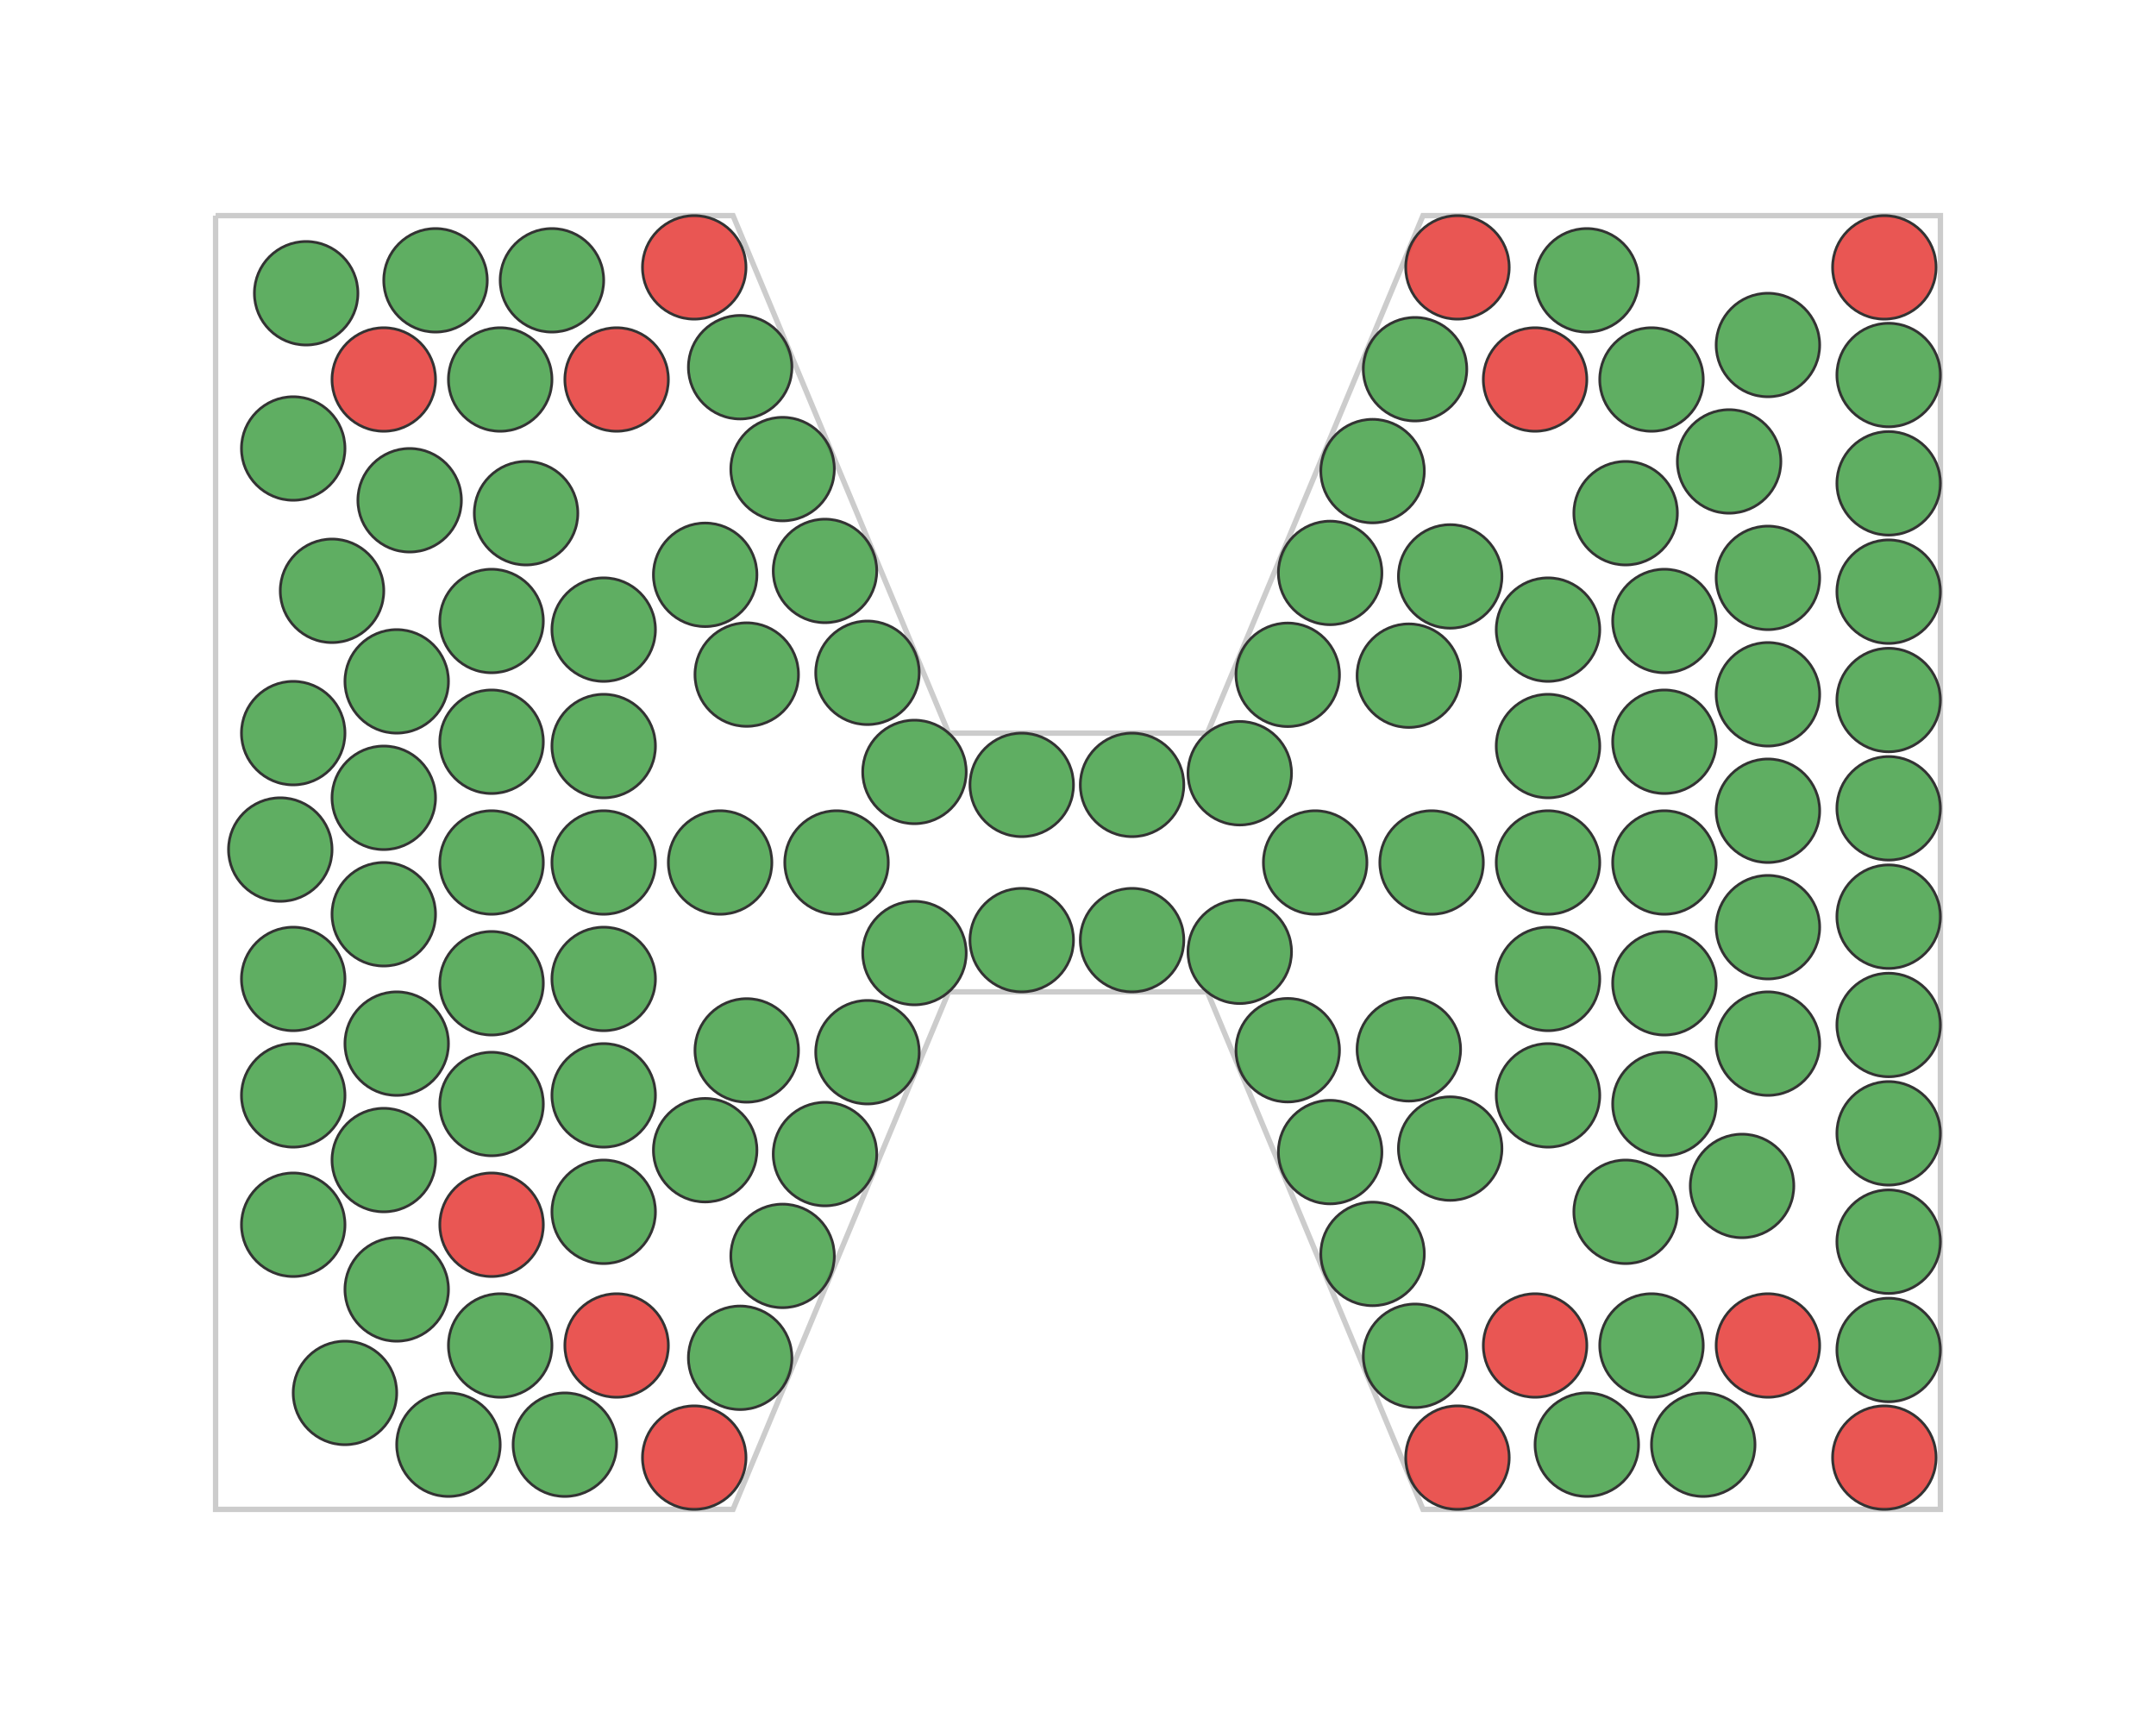
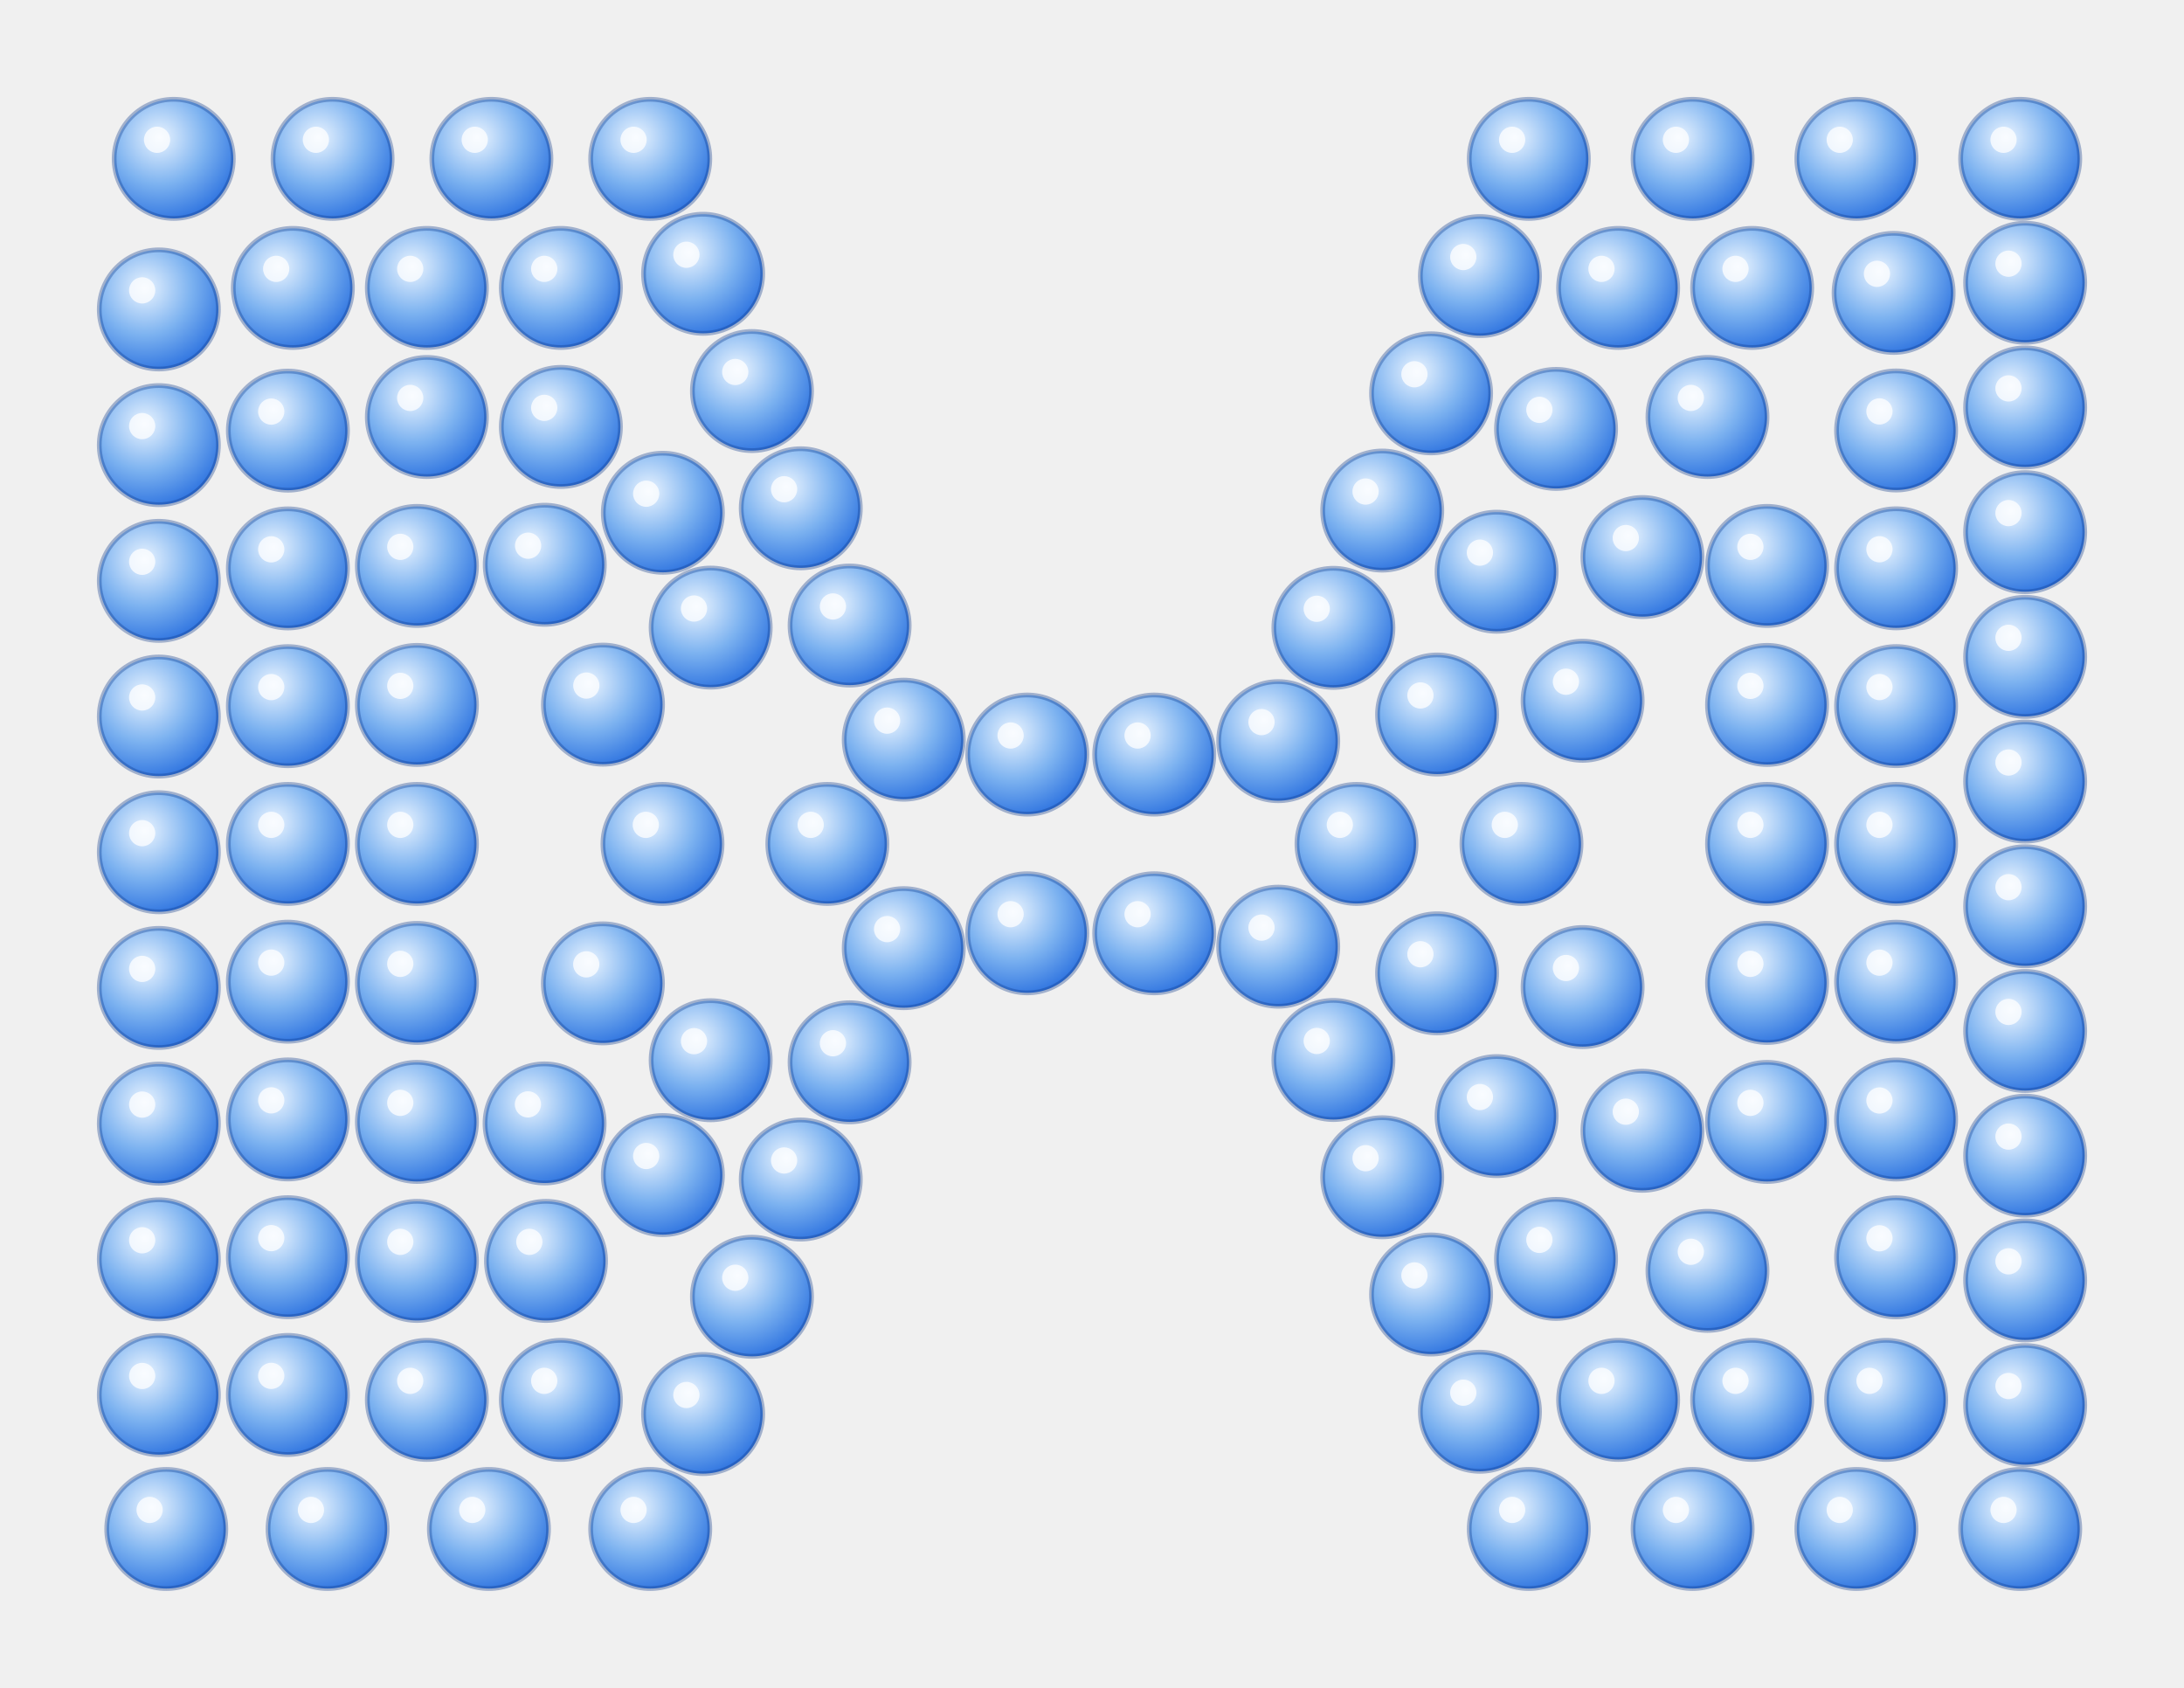
- <svg xmlns="http://www.w3.org/2000/svg" width="400" height="320" viewBox="0 0 400 320">
-   <rect width="100%" height="100%" fill="white" />
-   <polyline points="40,40 136,40 176,136 224,136 264,40 360,40 360,280 264,280 224,184 176,184 136,280 40,280 40,40 " fill="none" stroke="#cccccc" stroke-width="1" />
-   <circle cx="128.8" cy="270.4" r="9.6" fill="#E53935" fill-opacity="0.85" stroke="#333333" stroke-width="0.5" />
-   <circle cx="137.32" cy="251.88" r="9.6" fill="#43A047" fill-opacity="0.85" stroke="#333333" stroke-width="0.5" />
-   <circle cx="145.19" cy="232.98" r="9.6" fill="#43A047" fill-opacity="0.85" stroke="#333333" stroke-width="0.5" />
-   <circle cx="153.06" cy="214.09" r="9.6" fill="#43A047" fill-opacity="0.85" stroke="#333333" stroke-width="0.5" />
-   <circle cx="160.94" cy="195.19" r="9.6" fill="#43A047" fill-opacity="0.85" stroke="#333333" stroke-width="0.5" />
-   <circle cx="169.66" cy="176.8" r="9.6" fill="#43A047" fill-opacity="0.85" stroke="#333333" stroke-width="0.5" />
-   <circle cx="189.56" cy="174.4" r="9.6" fill="#43A047" fill-opacity="0.85" stroke="#333333" stroke-width="0.5" />
-   <circle cx="210.03" cy="174.4" r="9.6" fill="#43A047" fill-opacity="0.85" stroke="#333333" stroke-width="0.5" />
-   <circle cx="230.01" cy="176.56" r="9.6" fill="#43A047" fill-opacity="0.85" stroke="#333333" stroke-width="0.5" />
-   <circle cx="238.91" cy="194.82" r="9.6" fill="#43A047" fill-opacity="0.85" stroke="#333333" stroke-width="0.5" />
-   <circle cx="246.78" cy="213.72" r="9.6" fill="#43A047" fill-opacity="0.85" stroke="#333333" stroke-width="0.5" />
-   <circle cx="254.65" cy="232.61" r="9.6" fill="#43A047" fill-opacity="0.85" stroke="#333333" stroke-width="0.5" />
-   <circle cx="262.53" cy="251.51" r="9.6" fill="#43A047" fill-opacity="0.85" stroke="#333333" stroke-width="0.5" />
-   <circle cx="270.4" cy="270.4" r="9.6" fill="#E53935" fill-opacity="0.85" stroke="#333333" stroke-width="0.5" />
-   <circle cx="349.6" cy="270.4" r="9.6" fill="#E53935" fill-opacity="0.85" stroke="#333333" stroke-width="0.5" />
-   <circle cx="350.4" cy="250.43" r="9.6" fill="#43A047" fill-opacity="0.85" stroke="#333333" stroke-width="0.5" />
-   <circle cx="350.4" cy="230.34" r="9.6" fill="#43A047" fill-opacity="0.85" stroke="#333333" stroke-width="0.5" />
-   <circle cx="350.4" cy="210.24" r="9.6" fill="#43A047" fill-opacity="0.85" stroke="#333333" stroke-width="0.5" />
-   <circle cx="350.4" cy="190.14" r="9.6" fill="#43A047" fill-opacity="0.85" stroke="#333333" stroke-width="0.5" />
-   <circle cx="350.4" cy="170.05" r="9.6" fill="#43A047" fill-opacity="0.85" stroke="#333333" stroke-width="0.5" />
-   <circle cx="350.4" cy="149.95" r="9.6" fill="#43A047" fill-opacity="0.85" stroke="#333333" stroke-width="0.5" />
-   <circle cx="350.4" cy="129.86" r="9.6" fill="#43A047" fill-opacity="0.85" stroke="#333333" stroke-width="0.5" />
-   <circle cx="350.4" cy="109.76" r="9.6" fill="#43A047" fill-opacity="0.85" stroke="#333333" stroke-width="0.5" />
-   <circle cx="350.4" cy="89.66" r="9.6" fill="#43A047" fill-opacity="0.85" stroke="#333333" stroke-width="0.5" />
-   <circle cx="350.4" cy="69.57" r="9.6" fill="#43A047" fill-opacity="0.85" stroke="#333333" stroke-width="0.5" />
-   <circle cx="349.6" cy="49.6" r="9.6" fill="#E53935" fill-opacity="0.85" stroke="#333333" stroke-width="0.5" />
-   <circle cx="270.4" cy="49.6" r="9.6" fill="#E53935" fill-opacity="0.85" stroke="#333333" stroke-width="0.5" />
-   <circle cx="262.53" cy="68.49" r="9.6" fill="#43A047" fill-opacity="0.85" stroke="#333333" stroke-width="0.5" />
-   <circle cx="254.65" cy="87.39" r="9.6" fill="#43A047" fill-opacity="0.85" stroke="#333333" stroke-width="0.5" />
-   <circle cx="246.78" cy="106.28" r="9.6" fill="#43A047" fill-opacity="0.85" stroke="#333333" stroke-width="0.5" />
-   <circle cx="238.91" cy="125.18" r="9.6" fill="#43A047" fill-opacity="0.85" stroke="#333333" stroke-width="0.5" />
-   <circle cx="230.01" cy="143.44" r="9.6" fill="#43A047" fill-opacity="0.85" stroke="#333333" stroke-width="0.5" />
-   <circle cx="210.03" cy="145.6" r="9.6" fill="#43A047" fill-opacity="0.85" stroke="#333333" stroke-width="0.5" />
-   <circle cx="189.56" cy="145.6" r="9.6" fill="#43A047" fill-opacity="0.85" stroke="#333333" stroke-width="0.5" />
-   <circle cx="169.66" cy="143.2" r="9.6" fill="#43A047" fill-opacity="0.85" stroke="#333333" stroke-width="0.5" />
-   <circle cx="160.94" cy="124.81" r="9.6" fill="#43A047" fill-opacity="0.85" stroke="#333333" stroke-width="0.5" />
-   <circle cx="153.06" cy="105.91" r="9.6" fill="#43A047" fill-opacity="0.85" stroke="#333333" stroke-width="0.5" />
-   <circle cx="145.19" cy="87.02" r="9.6" fill="#43A047" fill-opacity="0.85" stroke="#333333" stroke-width="0.5" />
-   <circle cx="137.32" cy="68.12" r="9.6" fill="#43A047" fill-opacity="0.85" stroke="#333333" stroke-width="0.5" />
-   <circle cx="128.8" cy="49.6" r="9.6" fill="#E53935" fill-opacity="0.85" stroke="#333333" stroke-width="0.5" />
-   <circle cx="71.2" cy="70.4" r="9.6" fill="#E53935" fill-opacity="0.85" stroke="#333333" stroke-width="0.5" />
-   <circle cx="92.8" cy="249.6" r="9.6" fill="#43A047" fill-opacity="0.85" stroke="#333333" stroke-width="0.5" />
-   <circle cx="114.4" cy="249.6" r="9.6" fill="#E53935" fill-opacity="0.85" stroke="#333333" stroke-width="0.5" />
-   <circle cx="130.83" cy="213.37" r="9.6" fill="#43A047" fill-opacity="0.85" stroke="#333333" stroke-width="0.5" />
-   <circle cx="138.54" cy="194.86" r="9.6" fill="#43A047" fill-opacity="0.85" stroke="#333333" stroke-width="0.5" />
-   <circle cx="138.54" cy="125.14" r="9.6" fill="#43A047" fill-opacity="0.85" stroke="#333333" stroke-width="0.5" />
-   <circle cx="130.83" cy="106.63" r="9.6" fill="#43A047" fill-opacity="0.85" stroke="#333333" stroke-width="0.5" />
-   <circle cx="114.4" cy="70.4" r="9.6" fill="#E53935" fill-opacity="0.85" stroke="#333333" stroke-width="0.5" />
-   <circle cx="92.8" cy="70.4" r="9.6" fill="#43A047" fill-opacity="0.85" stroke="#333333" stroke-width="0.5" />
-   <circle cx="284.8" cy="70.4" r="9.6" fill="#E53935" fill-opacity="0.85" stroke="#333333" stroke-width="0.5" />
-   <circle cx="269.05" cy="106.93" r="9.6" fill="#43A047" fill-opacity="0.85" stroke="#333333" stroke-width="0.5" />
-   <circle cx="261.38" cy="125.34" r="9.6" fill="#43A047" fill-opacity="0.85" stroke="#333333" stroke-width="0.5" />
-   <circle cx="261.38" cy="194.66" r="9.6" fill="#43A047" fill-opacity="0.85" stroke="#333333" stroke-width="0.5" />
-   <circle cx="269.05" cy="213.07" r="9.6" fill="#43A047" fill-opacity="0.85" stroke="#333333" stroke-width="0.5" />
-   <circle cx="284.8" cy="249.6" r="9.6" fill="#E53935" fill-opacity="0.85" stroke="#333333" stroke-width="0.5" />
-   <circle cx="306.4" cy="249.6" r="9.6" fill="#43A047" fill-opacity="0.85" stroke="#333333" stroke-width="0.5" />
-   <circle cx="328" cy="249.6" r="9.6" fill="#E53935" fill-opacity="0.85" stroke="#333333" stroke-width="0.5" />
-   <circle cx="306.4" cy="70.4" r="9.6" fill="#43A047" fill-opacity="0.85" stroke="#333333" stroke-width="0.5" />
-   <circle cx="91.2" cy="115.2" r="9.6" fill="#43A047" fill-opacity="0.85" stroke="#333333" stroke-width="0.5" />
-   <circle cx="91.2" cy="137.6" r="9.6" fill="#43A047" fill-opacity="0.85" stroke="#333333" stroke-width="0.5" />
-   <circle cx="91.2" cy="160" r="9.6" fill="#43A047" fill-opacity="0.85" stroke="#333333" stroke-width="0.5" />
-   <circle cx="91.2" cy="182.4" r="9.6" fill="#43A047" fill-opacity="0.85" stroke="#333333" stroke-width="0.5" />
-   <circle cx="91.2" cy="204.8" r="9.6" fill="#43A047" fill-opacity="0.85" stroke="#333333" stroke-width="0.5" />
-   <circle cx="91.2" cy="227.2" r="9.6" fill="#E53935" fill-opacity="0.85" stroke="#333333" stroke-width="0.5" />
-   <circle cx="308.8" cy="204.8" r="9.6" fill="#43A047" fill-opacity="0.85" stroke="#333333" stroke-width="0.5" />
-   <circle cx="308.8" cy="182.4" r="9.6" fill="#43A047" fill-opacity="0.85" stroke="#333333" stroke-width="0.5" />
-   <circle cx="308.8" cy="160" r="9.6" fill="#43A047" fill-opacity="0.85" stroke="#333333" stroke-width="0.5" />
-   <circle cx="308.8" cy="137.6" r="9.6" fill="#43A047" fill-opacity="0.85" stroke="#333333" stroke-width="0.5" />
-   <circle cx="308.8" cy="115.2" r="9.6" fill="#43A047" fill-opacity="0.85" stroke="#333333" stroke-width="0.5" />
-   <circle cx="112" cy="160" r="9.6" fill="#43A047" fill-opacity="0.85" stroke="#333333" stroke-width="0.5" />
-   <circle cx="287.2" cy="160" r="9.6" fill="#43A047" fill-opacity="0.85" stroke="#333333" stroke-width="0.5" />
-   <circle cx="112" cy="138.4" r="9.6" fill="#43A047" fill-opacity="0.85" stroke="#333333" stroke-width="0.5" />
-   <circle cx="112" cy="181.6" r="9.6" fill="#43A047" fill-opacity="0.85" stroke="#333333" stroke-width="0.5" />
-   <circle cx="287.2" cy="181.6" r="9.6" fill="#43A047" fill-opacity="0.85" stroke="#333333" stroke-width="0.5" />
-   <circle cx="287.2" cy="138.4" r="9.6" fill="#43A047" fill-opacity="0.85" stroke="#333333" stroke-width="0.5" />
-   <circle cx="97.6" cy="95.2" r="9.6" fill="#43A047" fill-opacity="0.85" stroke="#333333" stroke-width="0.5" />
-   <circle cx="301.6" cy="95.2" r="9.6" fill="#43A047" fill-opacity="0.85" stroke="#333333" stroke-width="0.5" />
-   <circle cx="301.6" cy="224.8" r="9.6" fill="#43A047" fill-opacity="0.85" stroke="#333333" stroke-width="0.5" />
-   <circle cx="112" cy="116.8" r="9.6" fill="#43A047" fill-opacity="0.85" stroke="#333333" stroke-width="0.5" />
-   <circle cx="112" cy="203.2" r="9.6" fill="#43A047" fill-opacity="0.85" stroke="#333333" stroke-width="0.5" />
-   <circle cx="287.2" cy="116.8" r="9.6" fill="#43A047" fill-opacity="0.85" stroke="#333333" stroke-width="0.5" />
-   <circle cx="287.2" cy="203.2" r="9.6" fill="#43A047" fill-opacity="0.85" stroke="#333333" stroke-width="0.5" />
-   <circle cx="133.6" cy="160" r="9.6" fill="#43A047" fill-opacity="0.85" stroke="#333333" stroke-width="0.5" />
-   <circle cx="265.6" cy="160" r="9.6" fill="#43A047" fill-opacity="0.85" stroke="#333333" stroke-width="0.5" />
-   <circle cx="112" cy="224.8" r="9.6" fill="#43A047" fill-opacity="0.85" stroke="#333333" stroke-width="0.5" />
-   <circle cx="320.8" cy="85.6" r="9.6" fill="#43A047" fill-opacity="0.85" stroke="#333333" stroke-width="0.5" />
-   <circle cx="323.2" cy="220" r="9.6" fill="#43A047" fill-opacity="0.85" stroke="#333333" stroke-width="0.5" />
-   <circle cx="76" cy="92.8" r="9.6" fill="#43A047" fill-opacity="0.85" stroke="#333333" stroke-width="0.5" />
-   <circle cx="73.6" cy="126.4" r="9.6" fill="#43A047" fill-opacity="0.85" stroke="#333333" stroke-width="0.5" />
-   <circle cx="73.6" cy="193.6" r="9.6" fill="#43A047" fill-opacity="0.85" stroke="#333333" stroke-width="0.5" />
-   <circle cx="73.6" cy="239.2" r="9.6" fill="#43A047" fill-opacity="0.85" stroke="#333333" stroke-width="0.5" />
-   <circle cx="328" cy="107.2" r="9.6" fill="#43A047" fill-opacity="0.85" stroke="#333333" stroke-width="0.5" />
-   <circle cx="328" cy="128.8" r="9.6" fill="#43A047" fill-opacity="0.85" stroke="#333333" stroke-width="0.5" />
-   <circle cx="328" cy="150.4" r="9.6" fill="#43A047" fill-opacity="0.85" stroke="#333333" stroke-width="0.5" />
-   <circle cx="328" cy="172" r="9.6" fill="#43A047" fill-opacity="0.85" stroke="#333333" stroke-width="0.5" />
-   <circle cx="328" cy="193.6" r="9.6" fill="#43A047" fill-opacity="0.85" stroke="#333333" stroke-width="0.5" />
-   <circle cx="155.2" cy="160" r="9.6" fill="#43A047" fill-opacity="0.85" stroke="#333333" stroke-width="0.5" />
-   <circle cx="244" cy="160" r="9.6" fill="#43A047" fill-opacity="0.85" stroke="#333333" stroke-width="0.5" />
-   <circle cx="71.2" cy="148" r="9.6" fill="#43A047" fill-opacity="0.85" stroke="#333333" stroke-width="0.5" />
-   <circle cx="71.2" cy="169.6" r="9.6" fill="#43A047" fill-opacity="0.85" stroke="#333333" stroke-width="0.5" />
-   <circle cx="71.2" cy="215.2" r="9.6" fill="#43A047" fill-opacity="0.85" stroke="#333333" stroke-width="0.5" />
-   <circle cx="328" cy="64" r="9.6" fill="#43A047" fill-opacity="0.85" stroke="#333333" stroke-width="0.5" />
-   <circle cx="64" cy="258.4" r="9.6" fill="#43A047" fill-opacity="0.85" stroke="#333333" stroke-width="0.5" />
-   <circle cx="61.6" cy="109.6" r="9.6" fill="#43A047" fill-opacity="0.85" stroke="#333333" stroke-width="0.5" />
-   <circle cx="56.8" cy="54.4" r="9.6" fill="#43A047" fill-opacity="0.85" stroke="#333333" stroke-width="0.5" />
-   <circle cx="54.4" cy="83.2" r="9.6" fill="#43A047" fill-opacity="0.85" stroke="#333333" stroke-width="0.5" />
-   <circle cx="54.4" cy="136" r="9.6" fill="#43A047" fill-opacity="0.85" stroke="#333333" stroke-width="0.5" />
-   <circle cx="54.4" cy="181.6" r="9.6" fill="#43A047" fill-opacity="0.85" stroke="#333333" stroke-width="0.5" />
-   <circle cx="54.4" cy="203.2" r="9.6" fill="#43A047" fill-opacity="0.85" stroke="#333333" stroke-width="0.5" />
-   <circle cx="54.4" cy="227.2" r="9.6" fill="#43A047" fill-opacity="0.85" stroke="#333333" stroke-width="0.5" />
-   <circle cx="83.2" cy="268" r="9.6" fill="#43A047" fill-opacity="0.85" stroke="#333333" stroke-width="0.5" />
-   <circle cx="104.8" cy="268" r="9.6" fill="#43A047" fill-opacity="0.85" stroke="#333333" stroke-width="0.5" />
-   <circle cx="294.4" cy="268" r="9.6" fill="#43A047" fill-opacity="0.85" stroke="#333333" stroke-width="0.5" />
-   <circle cx="316" cy="268" r="9.6" fill="#43A047" fill-opacity="0.85" stroke="#333333" stroke-width="0.5" />
-   <circle cx="80.8" cy="52" r="9.6" fill="#43A047" fill-opacity="0.85" stroke="#333333" stroke-width="0.5" />
-   <circle cx="102.4" cy="52" r="9.6" fill="#43A047" fill-opacity="0.85" stroke="#333333" stroke-width="0.5" />
-   <circle cx="294.4" cy="52" r="9.6" fill="#43A047" fill-opacity="0.85" stroke="#333333" stroke-width="0.5" />
-   <circle cx="52" cy="157.6" r="9.6" fill="#43A047" fill-opacity="0.85" stroke="#333333" stroke-width="0.5" />
+ <svg xmlns="http://www.w3.org/2000/svg" width="528" height="408" viewBox="0 0 528 408">
+   <defs>
+     <radialGradient id="stone" cx="38%" cy="32%" r="72%">
+       <stop offset="0" stop-color="#EAF4FF" />
+       <stop offset="0.55" stop-color="#7CB2F0" />
+       <stop offset="1" stop-color="#2F74E0" />
+     </radialGradient>
+   </defs>
+   <circle cx="42" cy="38.4" r="14.4" fill="url(#stone)" stroke="#0F3A8A" stroke-opacity="0.35" stroke-width="1.15" />
+   <circle cx="37.97" cy="33.79" r="3.17" fill="#FFFFFF" fill-opacity="0.75" />
+   <circle cx="38.4" cy="74.8" r="14.4" fill="url(#stone)" stroke="#0F3A8A" stroke-opacity="0.35" stroke-width="1.15" />
+   <circle cx="34.37" cy="70.19" r="3.17" fill="#FFFFFF" fill-opacity="0.75" />
+   <circle cx="38.4" cy="107.6" r="14.4" fill="url(#stone)" stroke="#0F3A8A" stroke-opacity="0.35" stroke-width="1.15" />
+   <circle cx="34.37" cy="103" r="3.17" fill="#FFFFFF" fill-opacity="0.75" />
+   <circle cx="38.4" cy="140.41" r="14.4" fill="url(#stone)" stroke="#0F3A8A" stroke-opacity="0.35" stroke-width="1.15" />
+   <circle cx="34.37" cy="135.8" r="3.17" fill="#FFFFFF" fill-opacity="0.75" />
+   <circle cx="38.4" cy="173.21" r="14.4" fill="url(#stone)" stroke="#0F3A8A" stroke-opacity="0.35" stroke-width="1.15" />
+   <circle cx="34.37" cy="168.6" r="3.17" fill="#FFFFFF" fill-opacity="0.75" />
+   <circle cx="38.4" cy="206.01" r="14.4" fill="url(#stone)" stroke="#0F3A8A" stroke-opacity="0.35" stroke-width="1.15" />
+   <circle cx="34.37" cy="201.4" r="3.17" fill="#FFFFFF" fill-opacity="0.75" />
+   <circle cx="38.4" cy="238.81" r="14.4" fill="url(#stone)" stroke="#0F3A8A" stroke-opacity="0.35" stroke-width="1.15" />
+   <circle cx="34.37" cy="234.21" r="3.17" fill="#FFFFFF" fill-opacity="0.75" />
+   <circle cx="38.4" cy="271.62" r="14.4" fill="url(#stone)" stroke="#0F3A8A" stroke-opacity="0.35" stroke-width="1.15" />
+   <circle cx="34.37" cy="267.01" r="3.17" fill="#FFFFFF" fill-opacity="0.75" />
+   <circle cx="38.4" cy="304.42" r="14.4" fill="url(#stone)" stroke="#0F3A8A" stroke-opacity="0.35" stroke-width="1.15" />
+   <circle cx="34.37" cy="299.81" r="3.17" fill="#FFFFFF" fill-opacity="0.75" />
+   <circle cx="38.4" cy="337.22" r="14.4" fill="url(#stone)" stroke="#0F3A8A" stroke-opacity="0.35" stroke-width="1.15" />
+   <circle cx="34.37" cy="332.61" r="3.17" fill="#FFFFFF" fill-opacity="0.75" />
+   <circle cx="40.2" cy="369.6" r="14.4" fill="url(#stone)" stroke="#0F3A8A" stroke-opacity="0.35" stroke-width="1.15" />
+   <circle cx="36.17" cy="364.99" r="3.17" fill="#FFFFFF" fill-opacity="0.75" />
+   <circle cx="79.2" cy="369.6" r="14.4" fill="url(#stone)" stroke="#0F3A8A" stroke-opacity="0.35" stroke-width="1.15" />
+   <circle cx="75.17" cy="364.99" r="3.17" fill="#FFFFFF" fill-opacity="0.75" />
+   <circle cx="118.2" cy="369.6" r="14.4" fill="url(#stone)" stroke="#0F3A8A" stroke-opacity="0.35" stroke-width="1.15" />
+   <circle cx="114.17" cy="364.99" r="3.17" fill="#FFFFFF" fill-opacity="0.75" />
+   <circle cx="157.2" cy="369.6" r="14.4" fill="url(#stone)" stroke="#0F3A8A" stroke-opacity="0.35" stroke-width="1.15" />
+   <circle cx="153.17" cy="364.99" r="3.17" fill="#FFFFFF" fill-opacity="0.75" />
+   <circle cx="169.98" cy="341.82" r="14.4" fill="url(#stone)" stroke="#0F3A8A" stroke-opacity="0.35" stroke-width="1.15" />
+   <circle cx="165.94" cy="337.21" r="3.17" fill="#FFFFFF" fill-opacity="0.75" />
+   <circle cx="181.79" cy="313.47" r="14.4" fill="url(#stone)" stroke="#0F3A8A" stroke-opacity="0.35" stroke-width="1.15" />
+   <circle cx="177.75" cy="308.87" r="3.17" fill="#FFFFFF" fill-opacity="0.75" />
+   <circle cx="193.59" cy="285.13" r="14.4" fill="url(#stone)" stroke="#0F3A8A" stroke-opacity="0.35" stroke-width="1.15" />
+   <circle cx="189.56" cy="280.52" r="3.17" fill="#FFFFFF" fill-opacity="0.75" />
+   <circle cx="205.4" cy="256.79" r="14.4" fill="url(#stone)" stroke="#0F3A8A" stroke-opacity="0.35" stroke-width="1.15" />
+   <circle cx="201.37" cy="252.18" r="3.17" fill="#FFFFFF" fill-opacity="0.75" />
+   <circle cx="218.49" cy="229.2" r="14.4" fill="url(#stone)" stroke="#0F3A8A" stroke-opacity="0.35" stroke-width="1.15" />
+   <circle cx="214.46" cy="224.59" r="3.17" fill="#FFFFFF" fill-opacity="0.75" />
+   <circle cx="248.35" cy="225.6" r="14.4" fill="url(#stone)" stroke="#0F3A8A" stroke-opacity="0.35" stroke-width="1.15" />
+   <circle cx="244.32" cy="220.99" r="3.17" fill="#FFFFFF" fill-opacity="0.75" />
+   <circle cx="279.05" cy="225.6" r="14.4" fill="url(#stone)" stroke="#0F3A8A" stroke-opacity="0.35" stroke-width="1.15" />
+   <circle cx="275.02" cy="220.99" r="3.17" fill="#FFFFFF" fill-opacity="0.75" />
+   <circle cx="309.02" cy="228.84" r="14.4" fill="url(#stone)" stroke="#0F3A8A" stroke-opacity="0.35" stroke-width="1.15" />
+   <circle cx="304.98" cy="224.23" r="3.17" fill="#FFFFFF" fill-opacity="0.75" />
+   <circle cx="322.36" cy="256.23" r="14.4" fill="url(#stone)" stroke="#0F3A8A" stroke-opacity="0.35" stroke-width="1.15" />
+   <circle cx="318.33" cy="251.63" r="3.17" fill="#FFFFFF" fill-opacity="0.75" />
+   <circle cx="334.17" cy="284.58" r="14.4" fill="url(#stone)" stroke="#0F3A8A" stroke-opacity="0.35" stroke-width="1.15" />
+   <circle cx="330.14" cy="279.97" r="3.17" fill="#FFFFFF" fill-opacity="0.75" />
+   <circle cx="345.98" cy="312.92" r="14.4" fill="url(#stone)" stroke="#0F3A8A" stroke-opacity="0.35" stroke-width="1.15" />
+   <circle cx="341.95" cy="308.31" r="3.17" fill="#FFFFFF" fill-opacity="0.75" />
+   <circle cx="357.79" cy="341.26" r="14.4" fill="url(#stone)" stroke="#0F3A8A" stroke-opacity="0.35" stroke-width="1.15" />
+   <circle cx="353.76" cy="336.65" r="3.17" fill="#FFFFFF" fill-opacity="0.75" />
+   <circle cx="369.6" cy="369.6" r="14.4" fill="url(#stone)" stroke="#0F3A8A" stroke-opacity="0.35" stroke-width="1.15" />
+   <circle cx="365.57" cy="364.99" r="3.17" fill="#FFFFFF" fill-opacity="0.75" />
+   <circle cx="409.2" cy="369.6" r="14.4" fill="url(#stone)" stroke="#0F3A8A" stroke-opacity="0.35" stroke-width="1.15" />
+   <circle cx="405.17" cy="364.99" r="3.17" fill="#FFFFFF" fill-opacity="0.75" />
+   <circle cx="448.8" cy="369.6" r="14.4" fill="url(#stone)" stroke="#0F3A8A" stroke-opacity="0.35" stroke-width="1.15" />
+   <circle cx="444.77" cy="364.99" r="3.17" fill="#FFFFFF" fill-opacity="0.75" />
+   <circle cx="488.4" cy="369.6" r="14.4" fill="url(#stone)" stroke="#0F3A8A" stroke-opacity="0.35" stroke-width="1.15" />
+   <circle cx="484.37" cy="364.99" r="3.17" fill="#FFFFFF" fill-opacity="0.75" />
+   <circle cx="489.6" cy="339.65" r="14.4" fill="url(#stone)" stroke="#0F3A8A" stroke-opacity="0.35" stroke-width="1.15" />
+   <circle cx="485.57" cy="335.04" r="3.17" fill="#FFFFFF" fill-opacity="0.75" />
+   <circle cx="489.6" cy="309.51" r="14.4" fill="url(#stone)" stroke="#0F3A8A" stroke-opacity="0.35" stroke-width="1.15" />
+   <circle cx="485.57" cy="304.9" r="3.17" fill="#FFFFFF" fill-opacity="0.75" />
+   <circle cx="489.6" cy="279.36" r="14.4" fill="url(#stone)" stroke="#0F3A8A" stroke-opacity="0.35" stroke-width="1.15" />
+   <circle cx="485.57" cy="274.75" r="3.17" fill="#FFFFFF" fill-opacity="0.75" />
+   <circle cx="489.6" cy="249.22" r="14.4" fill="url(#stone)" stroke="#0F3A8A" stroke-opacity="0.35" stroke-width="1.15" />
+   <circle cx="485.57" cy="244.61" r="3.17" fill="#FFFFFF" fill-opacity="0.75" />
+   <circle cx="489.6" cy="219.07" r="14.4" fill="url(#stone)" stroke="#0F3A8A" stroke-opacity="0.35" stroke-width="1.15" />
+   <circle cx="485.57" cy="214.46" r="3.17" fill="#FFFFFF" fill-opacity="0.75" />
+   <circle cx="489.6" cy="188.93" r="14.4" fill="url(#stone)" stroke="#0F3A8A" stroke-opacity="0.35" stroke-width="1.15" />
+   <circle cx="485.57" cy="184.32" r="3.17" fill="#FFFFFF" fill-opacity="0.75" />
+   <circle cx="489.6" cy="158.78" r="14.4" fill="url(#stone)" stroke="#0F3A8A" stroke-opacity="0.35" stroke-width="1.15" />
+   <circle cx="485.57" cy="154.18" r="3.17" fill="#FFFFFF" fill-opacity="0.75" />
+   <circle cx="489.6" cy="128.64" r="14.4" fill="url(#stone)" stroke="#0F3A8A" stroke-opacity="0.35" stroke-width="1.15" />
+   <circle cx="485.57" cy="124.03" r="3.17" fill="#FFFFFF" fill-opacity="0.75" />
+   <circle cx="489.6" cy="98.49" r="14.4" fill="url(#stone)" stroke="#0F3A8A" stroke-opacity="0.35" stroke-width="1.15" />
+   <circle cx="485.57" cy="93.89" r="3.17" fill="#FFFFFF" fill-opacity="0.75" />
+   <circle cx="489.6" cy="68.35" r="14.4" fill="url(#stone)" stroke="#0F3A8A" stroke-opacity="0.35" stroke-width="1.15" />
+   <circle cx="485.57" cy="63.74" r="3.17" fill="#FFFFFF" fill-opacity="0.75" />
+   <circle cx="488.4" cy="38.4" r="14.4" fill="url(#stone)" stroke="#0F3A8A" stroke-opacity="0.35" stroke-width="1.15" />
+   <circle cx="484.37" cy="33.79" r="3.17" fill="#FFFFFF" fill-opacity="0.75" />
+   <circle cx="448.8" cy="38.4" r="14.4" fill="url(#stone)" stroke="#0F3A8A" stroke-opacity="0.35" stroke-width="1.15" />
+   <circle cx="444.77" cy="33.79" r="3.17" fill="#FFFFFF" fill-opacity="0.75" />
+   <circle cx="409.2" cy="38.4" r="14.4" fill="url(#stone)" stroke="#0F3A8A" stroke-opacity="0.35" stroke-width="1.15" />
+   <circle cx="405.17" cy="33.79" r="3.17" fill="#FFFFFF" fill-opacity="0.75" />
+   <circle cx="369.6" cy="38.4" r="14.4" fill="url(#stone)" stroke="#0F3A8A" stroke-opacity="0.35" stroke-width="1.15" />
+   <circle cx="365.57" cy="33.79" r="3.17" fill="#FFFFFF" fill-opacity="0.75" />
+   <circle cx="357.79" cy="66.74" r="14.4" fill="url(#stone)" stroke="#0F3A8A" stroke-opacity="0.35" stroke-width="1.15" />
+   <circle cx="353.76" cy="62.13" r="3.17" fill="#FFFFFF" fill-opacity="0.75" />
+   <circle cx="345.98" cy="95.08" r="14.4" fill="url(#stone)" stroke="#0F3A8A" stroke-opacity="0.35" stroke-width="1.15" />
+   <circle cx="341.95" cy="90.47" r="3.17" fill="#FFFFFF" fill-opacity="0.75" />
+   <circle cx="334.17" cy="123.42" r="14.4" fill="url(#stone)" stroke="#0F3A8A" stroke-opacity="0.35" stroke-width="1.15" />
+   <circle cx="330.14" cy="118.82" r="3.17" fill="#FFFFFF" fill-opacity="0.75" />
+   <circle cx="322.36" cy="151.77" r="14.4" fill="url(#stone)" stroke="#0F3A8A" stroke-opacity="0.35" stroke-width="1.15" />
+   <circle cx="318.33" cy="147.16" r="3.17" fill="#FFFFFF" fill-opacity="0.75" />
+   <circle cx="309.02" cy="179.16" r="14.4" fill="url(#stone)" stroke="#0F3A8A" stroke-opacity="0.35" stroke-width="1.15" />
+   <circle cx="304.98" cy="174.55" r="3.17" fill="#FFFFFF" fill-opacity="0.75" />
+   <circle cx="279.05" cy="182.4" r="14.4" fill="url(#stone)" stroke="#0F3A8A" stroke-opacity="0.35" stroke-width="1.15" />
+   <circle cx="275.02" cy="177.79" r="3.17" fill="#FFFFFF" fill-opacity="0.75" />
+   <circle cx="248.35" cy="182.4" r="14.4" fill="url(#stone)" stroke="#0F3A8A" stroke-opacity="0.35" stroke-width="1.15" />
+   <circle cx="244.32" cy="177.79" r="3.17" fill="#FFFFFF" fill-opacity="0.75" />
+   <circle cx="218.49" cy="178.8" r="14.4" fill="url(#stone)" stroke="#0F3A8A" stroke-opacity="0.35" stroke-width="1.15" />
+   <circle cx="214.46" cy="174.2" r="3.17" fill="#FFFFFF" fill-opacity="0.75" />
+   <circle cx="205.4" cy="151.21" r="14.4" fill="url(#stone)" stroke="#0F3A8A" stroke-opacity="0.35" stroke-width="1.15" />
+   <circle cx="201.37" cy="146.6" r="3.17" fill="#FFFFFF" fill-opacity="0.75" />
+   <circle cx="193.59" cy="122.87" r="14.4" fill="url(#stone)" stroke="#0F3A8A" stroke-opacity="0.35" stroke-width="1.15" />
+   <circle cx="189.56" cy="118.26" r="3.17" fill="#FFFFFF" fill-opacity="0.75" />
+   <circle cx="181.79" cy="94.53" r="14.4" fill="url(#stone)" stroke="#0F3A8A" stroke-opacity="0.35" stroke-width="1.15" />
+   <circle cx="177.75" cy="89.92" r="3.17" fill="#FFFFFF" fill-opacity="0.75" />
+   <circle cx="169.98" cy="66.18" r="14.4" fill="url(#stone)" stroke="#0F3A8A" stroke-opacity="0.35" stroke-width="1.15" />
+   <circle cx="165.94" cy="61.58" r="3.17" fill="#FFFFFF" fill-opacity="0.75" />
+   <circle cx="157.2" cy="38.4" r="14.4" fill="url(#stone)" stroke="#0F3A8A" stroke-opacity="0.35" stroke-width="1.15" />
+   <circle cx="153.17" cy="33.79" r="3.17" fill="#FFFFFF" fill-opacity="0.75" />
+   <circle cx="118.8" cy="38.4" r="14.4" fill="url(#stone)" stroke="#0F3A8A" stroke-opacity="0.35" stroke-width="1.15" />
+   <circle cx="114.77" cy="33.79" r="3.17" fill="#FFFFFF" fill-opacity="0.75" />
+   <circle cx="80.4" cy="38.4" r="14.4" fill="url(#stone)" stroke="#0F3A8A" stroke-opacity="0.35" stroke-width="1.15" />
+   <circle cx="76.37" cy="33.79" r="3.17" fill="#FFFFFF" fill-opacity="0.75" />
+   <circle cx="70.8" cy="69.6" r="14.4" fill="url(#stone)" stroke="#0F3A8A" stroke-opacity="0.35" stroke-width="1.15" />
+   <circle cx="66.77" cy="64.99" r="3.17" fill="#FFFFFF" fill-opacity="0.75" />
+   <circle cx="69.6" cy="104.1" r="14.4" fill="url(#stone)" stroke="#0F3A8A" stroke-opacity="0.35" stroke-width="1.15" />
+   <circle cx="65.57" cy="99.49" r="3.17" fill="#FFFFFF" fill-opacity="0.75" />
+   <circle cx="69.6" cy="137.4" r="14.4" fill="url(#stone)" stroke="#0F3A8A" stroke-opacity="0.35" stroke-width="1.15" />
+   <circle cx="65.57" cy="132.79" r="3.17" fill="#FFFFFF" fill-opacity="0.75" />
+   <circle cx="69.6" cy="170.7" r="14.4" fill="url(#stone)" stroke="#0F3A8A" stroke-opacity="0.35" stroke-width="1.15" />
+   <circle cx="65.57" cy="166.09" r="3.17" fill="#FFFFFF" fill-opacity="0.75" />
+   <circle cx="69.6" cy="204" r="14.4" fill="url(#stone)" stroke="#0F3A8A" stroke-opacity="0.35" stroke-width="1.15" />
+   <circle cx="65.57" cy="199.39" r="3.17" fill="#FFFFFF" fill-opacity="0.75" />
+   <circle cx="69.6" cy="237.3" r="14.4" fill="url(#stone)" stroke="#0F3A8A" stroke-opacity="0.35" stroke-width="1.15" />
+   <circle cx="65.57" cy="232.69" r="3.17" fill="#FFFFFF" fill-opacity="0.75" />
+   <circle cx="69.6" cy="270.6" r="14.4" fill="url(#stone)" stroke="#0F3A8A" stroke-opacity="0.35" stroke-width="1.15" />
+   <circle cx="65.57" cy="265.99" r="3.17" fill="#FFFFFF" fill-opacity="0.75" />
+   <circle cx="69.6" cy="303.9" r="14.4" fill="url(#stone)" stroke="#0F3A8A" stroke-opacity="0.35" stroke-width="1.15" />
+   <circle cx="65.57" cy="299.29" r="3.17" fill="#FFFFFF" fill-opacity="0.75" />
+   <circle cx="69.6" cy="337.2" r="14.4" fill="url(#stone)" stroke="#0F3A8A" stroke-opacity="0.35" stroke-width="1.15" />
+   <circle cx="65.57" cy="332.59" r="3.17" fill="#FFFFFF" fill-opacity="0.75" />
+   <circle cx="103.2" cy="338.4" r="14.4" fill="url(#stone)" stroke="#0F3A8A" stroke-opacity="0.35" stroke-width="1.15" />
+   <circle cx="99.17" cy="333.79" r="3.17" fill="#FFFFFF" fill-opacity="0.75" />
+   <circle cx="135.6" cy="338.4" r="14.4" fill="url(#stone)" stroke="#0F3A8A" stroke-opacity="0.35" stroke-width="1.15" />
+   <circle cx="131.57" cy="333.79" r="3.17" fill="#FFFFFF" fill-opacity="0.75" />
+   <circle cx="160.25" cy="284.05" r="14.4" fill="url(#stone)" stroke="#0F3A8A" stroke-opacity="0.35" stroke-width="1.15" />
+   <circle cx="156.22" cy="279.44" r="3.17" fill="#FFFFFF" fill-opacity="0.75" />
+   <circle cx="171.81" cy="256.29" r="14.4" fill="url(#stone)" stroke="#0F3A8A" stroke-opacity="0.35" stroke-width="1.15" />
+   <circle cx="167.78" cy="251.68" r="3.17" fill="#FFFFFF" fill-opacity="0.75" />
+   <circle cx="200.02" cy="204" r="14.4" fill="url(#stone)" stroke="#0F3A8A" stroke-opacity="0.35" stroke-width="1.15" />
+   <circle cx="195.99" cy="199.39" r="3.17" fill="#FFFFFF" fill-opacity="0.75" />
+   <circle cx="171.81" cy="151.71" r="14.4" fill="url(#stone)" stroke="#0F3A8A" stroke-opacity="0.35" stroke-width="1.15" />
+   <circle cx="167.78" cy="147.1" r="3.17" fill="#FFFFFF" fill-opacity="0.75" />
+   <circle cx="160.25" cy="123.95" r="14.4" fill="url(#stone)" stroke="#0F3A8A" stroke-opacity="0.35" stroke-width="1.15" />
+   <circle cx="156.22" cy="119.34" r="3.17" fill="#FFFFFF" fill-opacity="0.75" />
+   <circle cx="135.6" cy="69.6" r="14.4" fill="url(#stone)" stroke="#0F3A8A" stroke-opacity="0.35" stroke-width="1.15" />
+   <circle cx="131.57" cy="64.99" r="3.17" fill="#FFFFFF" fill-opacity="0.75" />
+   <circle cx="103.2" cy="69.6" r="14.4" fill="url(#stone)" stroke="#0F3A8A" stroke-opacity="0.35" stroke-width="1.15" />
+   <circle cx="99.17" cy="64.99" r="3.17" fill="#FFFFFF" fill-opacity="0.75" />
+   <circle cx="391.2" cy="69.6" r="14.4" fill="url(#stone)" stroke="#0F3A8A" stroke-opacity="0.35" stroke-width="1.15" />
+   <circle cx="387.17" cy="64.99" r="3.17" fill="#FFFFFF" fill-opacity="0.75" />
+   <circle cx="376.19" cy="103.68" r="14.4" fill="url(#stone)" stroke="#0F3A8A" stroke-opacity="0.35" stroke-width="1.15" />
+   <circle cx="372.16" cy="99.07" r="3.17" fill="#FFFFFF" fill-opacity="0.75" />
+   <circle cx="361.82" cy="138.2" r="14.4" fill="url(#stone)" stroke="#0F3A8A" stroke-opacity="0.35" stroke-width="1.15" />
+   <circle cx="357.78" cy="133.59" r="3.17" fill="#FFFFFF" fill-opacity="0.75" />
+   <circle cx="347.43" cy="172.72" r="14.4" fill="url(#stone)" stroke="#0F3A8A" stroke-opacity="0.35" stroke-width="1.15" />
+   <circle cx="343.4" cy="168.11" r="3.17" fill="#FFFFFF" fill-opacity="0.75" />
+   <circle cx="327.95" cy="204" r="14.4" fill="url(#stone)" stroke="#0F3A8A" stroke-opacity="0.35" stroke-width="1.15" />
+   <circle cx="323.92" cy="199.39" r="3.17" fill="#FFFFFF" fill-opacity="0.75" />
+   <circle cx="347.43" cy="235.28" r="14.4" fill="url(#stone)" stroke="#0F3A8A" stroke-opacity="0.35" stroke-width="1.15" />
+   <circle cx="343.4" cy="230.67" r="3.17" fill="#FFFFFF" fill-opacity="0.75" />
+   <circle cx="361.82" cy="269.8" r="14.4" fill="url(#stone)" stroke="#0F3A8A" stroke-opacity="0.35" stroke-width="1.15" />
+   <circle cx="357.78" cy="265.19" r="3.17" fill="#FFFFFF" fill-opacity="0.75" />
+   <circle cx="376.19" cy="304.32" r="14.4" fill="url(#stone)" stroke="#0F3A8A" stroke-opacity="0.35" stroke-width="1.15" />
+   <circle cx="372.16" cy="299.71" r="3.17" fill="#FFFFFF" fill-opacity="0.75" />
+   <circle cx="391.2" cy="338.4" r="14.4" fill="url(#stone)" stroke="#0F3A8A" stroke-opacity="0.35" stroke-width="1.15" />
+   <circle cx="387.17" cy="333.79" r="3.17" fill="#FFFFFF" fill-opacity="0.75" />
+   <circle cx="423.6" cy="338.4" r="14.4" fill="url(#stone)" stroke="#0F3A8A" stroke-opacity="0.35" stroke-width="1.15" />
+   <circle cx="419.57" cy="333.79" r="3.17" fill="#FFFFFF" fill-opacity="0.75" />
+   <circle cx="456" cy="338.4" r="14.4" fill="url(#stone)" stroke="#0F3A8A" stroke-opacity="0.35" stroke-width="1.15" />
+   <circle cx="451.97" cy="333.79" r="3.17" fill="#FFFFFF" fill-opacity="0.75" />
+   <circle cx="458.4" cy="303.94" r="14.4" fill="url(#stone)" stroke="#0F3A8A" stroke-opacity="0.35" stroke-width="1.15" />
+   <circle cx="454.37" cy="299.33" r="3.17" fill="#FFFFFF" fill-opacity="0.75" />
+   <circle cx="458.4" cy="270.62" r="14.4" fill="url(#stone)" stroke="#0F3A8A" stroke-opacity="0.35" stroke-width="1.15" />
+   <circle cx="454.37" cy="266.02" r="3.17" fill="#FFFFFF" fill-opacity="0.75" />
+   <circle cx="458.4" cy="237.31" r="14.4" fill="url(#stone)" stroke="#0F3A8A" stroke-opacity="0.35" stroke-width="1.15" />
+   <circle cx="454.37" cy="232.7" r="3.17" fill="#FFFFFF" fill-opacity="0.75" />
+   <circle cx="458.4" cy="204" r="14.4" fill="url(#stone)" stroke="#0F3A8A" stroke-opacity="0.35" stroke-width="1.15" />
+   <circle cx="454.37" cy="199.39" r="3.17" fill="#FFFFFF" fill-opacity="0.75" />
+   <circle cx="458.4" cy="170.69" r="14.4" fill="url(#stone)" stroke="#0F3A8A" stroke-opacity="0.35" stroke-width="1.15" />
+   <circle cx="454.37" cy="166.08" r="3.17" fill="#FFFFFF" fill-opacity="0.75" />
+   <circle cx="458.4" cy="137.38" r="14.4" fill="url(#stone)" stroke="#0F3A8A" stroke-opacity="0.35" stroke-width="1.15" />
+   <circle cx="454.37" cy="132.77" r="3.17" fill="#FFFFFF" fill-opacity="0.75" />
+   <circle cx="458.4" cy="104.06" r="14.4" fill="url(#stone)" stroke="#0F3A8A" stroke-opacity="0.35" stroke-width="1.15" />
+   <circle cx="454.37" cy="99.45" r="3.17" fill="#FFFFFF" fill-opacity="0.75" />
+   <circle cx="457.8" cy="70.8" r="14.4" fill="url(#stone)" stroke="#0F3A8A" stroke-opacity="0.35" stroke-width="1.15" />
+   <circle cx="453.77" cy="66.19" r="3.17" fill="#FFFFFF" fill-opacity="0.75" />
+   <circle cx="423.6" cy="69.6" r="14.4" fill="url(#stone)" stroke="#0F3A8A" stroke-opacity="0.35" stroke-width="1.15" />
+   <circle cx="419.57" cy="64.99" r="3.17" fill="#FFFFFF" fill-opacity="0.75" />
+   <circle cx="103.2" cy="100.8" r="14.4" fill="url(#stone)" stroke="#0F3A8A" stroke-opacity="0.35" stroke-width="1.15" />
+   <circle cx="99.17" cy="96.19" r="3.17" fill="#FFFFFF" fill-opacity="0.75" />
+   <circle cx="100.8" cy="136.8" r="14.4" fill="url(#stone)" stroke="#0F3A8A" stroke-opacity="0.35" stroke-width="1.15" />
+   <circle cx="96.77" cy="132.19" r="3.17" fill="#FFFFFF" fill-opacity="0.75" />
+   <circle cx="100.8" cy="170.4" r="14.4" fill="url(#stone)" stroke="#0F3A8A" stroke-opacity="0.35" stroke-width="1.15" />
+   <circle cx="96.77" cy="165.79" r="3.17" fill="#FFFFFF" fill-opacity="0.75" />
+   <circle cx="100.8" cy="204" r="14.4" fill="url(#stone)" stroke="#0F3A8A" stroke-opacity="0.35" stroke-width="1.15" />
+   <circle cx="96.77" cy="199.39" r="3.17" fill="#FFFFFF" fill-opacity="0.75" />
+   <circle cx="100.8" cy="237.6" r="14.4" fill="url(#stone)" stroke="#0F3A8A" stroke-opacity="0.35" stroke-width="1.15" />
+   <circle cx="96.77" cy="232.99" r="3.17" fill="#FFFFFF" fill-opacity="0.75" />
+   <circle cx="100.8" cy="271.2" r="14.4" fill="url(#stone)" stroke="#0F3A8A" stroke-opacity="0.35" stroke-width="1.15" />
+   <circle cx="96.77" cy="266.59" r="3.17" fill="#FFFFFF" fill-opacity="0.75" />
+   <circle cx="100.8" cy="304.8" r="14.4" fill="url(#stone)" stroke="#0F3A8A" stroke-opacity="0.35" stroke-width="1.15" />
+   <circle cx="96.77" cy="300.19" r="3.17" fill="#FFFFFF" fill-opacity="0.75" />
+   <circle cx="131.66" cy="271.57" r="14.4" fill="url(#stone)" stroke="#0F3A8A" stroke-opacity="0.35" stroke-width="1.15" />
+   <circle cx="127.63" cy="266.96" r="3.17" fill="#FFFFFF" fill-opacity="0.75" />
+   <circle cx="145.76" cy="237.71" r="14.4" fill="url(#stone)" stroke="#0F3A8A" stroke-opacity="0.35" stroke-width="1.15" />
+   <circle cx="141.73" cy="233.11" r="3.17" fill="#FFFFFF" fill-opacity="0.75" />
+   <circle cx="160.16" cy="204" r="14.4" fill="url(#stone)" stroke="#0F3A8A" stroke-opacity="0.35" stroke-width="1.15" />
+   <circle cx="156.13" cy="199.39" r="3.17" fill="#FFFFFF" fill-opacity="0.75" />
+   <circle cx="145.78" cy="170.33" r="14.4" fill="url(#stone)" stroke="#0F3A8A" stroke-opacity="0.35" stroke-width="1.15" />
+   <circle cx="141.75" cy="165.72" r="3.17" fill="#FFFFFF" fill-opacity="0.75" />
+   <circle cx="131.7" cy="136.52" r="14.4" fill="url(#stone)" stroke="#0F3A8A" stroke-opacity="0.35" stroke-width="1.15" />
+   <circle cx="127.67" cy="131.91" r="3.17" fill="#FFFFFF" fill-opacity="0.75" />
+   <circle cx="412.8" cy="100.8" r="14.4" fill="url(#stone)" stroke="#0F3A8A" stroke-opacity="0.35" stroke-width="1.15" />
+   <circle cx="408.77" cy="96.19" r="3.17" fill="#FFFFFF" fill-opacity="0.75" />
+   <circle cx="397.08" cy="134.66" r="14.4" fill="url(#stone)" stroke="#0F3A8A" stroke-opacity="0.35" stroke-width="1.15" />
+   <circle cx="393.05" cy="130.06" r="3.17" fill="#FFFFFF" fill-opacity="0.75" />
+   <circle cx="382.61" cy="169.4" r="14.4" fill="url(#stone)" stroke="#0F3A8A" stroke-opacity="0.35" stroke-width="1.15" />
+   <circle cx="378.58" cy="164.79" r="3.17" fill="#FFFFFF" fill-opacity="0.75" />
+   <circle cx="367.83" cy="204" r="14.4" fill="url(#stone)" stroke="#0F3A8A" stroke-opacity="0.35" stroke-width="1.15" />
+   <circle cx="363.8" cy="199.39" r="3.17" fill="#FFFFFF" fill-opacity="0.75" />
+   <circle cx="382.61" cy="238.6" r="14.4" fill="url(#stone)" stroke="#0F3A8A" stroke-opacity="0.35" stroke-width="1.15" />
+   <circle cx="378.58" cy="233.99" r="3.17" fill="#FFFFFF" fill-opacity="0.75" />
+   <circle cx="397.08" cy="273.34" r="14.4" fill="url(#stone)" stroke="#0F3A8A" stroke-opacity="0.35" stroke-width="1.15" />
+   <circle cx="393.05" cy="268.73" r="3.17" fill="#FFFFFF" fill-opacity="0.75" />
+   <circle cx="412.8" cy="307.2" r="14.4" fill="url(#stone)" stroke="#0F3A8A" stroke-opacity="0.35" stroke-width="1.15" />
+   <circle cx="408.77" cy="302.59" r="3.17" fill="#FFFFFF" fill-opacity="0.75" />
+   <circle cx="427.2" cy="271.2" r="14.4" fill="url(#stone)" stroke="#0F3A8A" stroke-opacity="0.35" stroke-width="1.15" />
+   <circle cx="423.17" cy="266.59" r="3.17" fill="#FFFFFF" fill-opacity="0.75" />
+   <circle cx="427.2" cy="237.6" r="14.4" fill="url(#stone)" stroke="#0F3A8A" stroke-opacity="0.35" stroke-width="1.15" />
+   <circle cx="423.17" cy="232.99" r="3.17" fill="#FFFFFF" fill-opacity="0.75" />
+   <circle cx="427.2" cy="204" r="14.4" fill="url(#stone)" stroke="#0F3A8A" stroke-opacity="0.35" stroke-width="1.15" />
+   <circle cx="423.17" cy="199.39" r="3.17" fill="#FFFFFF" fill-opacity="0.75" />
+   <circle cx="427.2" cy="170.4" r="14.4" fill="url(#stone)" stroke="#0F3A8A" stroke-opacity="0.35" stroke-width="1.15" />
+   <circle cx="423.17" cy="165.79" r="3.17" fill="#FFFFFF" fill-opacity="0.75" />
+   <circle cx="427.2" cy="136.8" r="14.4" fill="url(#stone)" stroke="#0F3A8A" stroke-opacity="0.35" stroke-width="1.15" />
+   <circle cx="423.17" cy="132.19" r="3.17" fill="#FFFFFF" fill-opacity="0.75" />
+   <circle cx="132" cy="304.8" r="14.4" fill="url(#stone)" stroke="#0F3A8A" stroke-opacity="0.35" stroke-width="1.15" />
+   <circle cx="127.97" cy="300.19" r="3.17" fill="#FFFFFF" fill-opacity="0.75" />
+   <circle cx="135.6" cy="103.2" r="14.4" fill="url(#stone)" stroke="#0F3A8A" stroke-opacity="0.35" stroke-width="1.15" />
+   <circle cx="131.57" cy="98.59" r="3.17" fill="#FFFFFF" fill-opacity="0.75" />
</svg>
